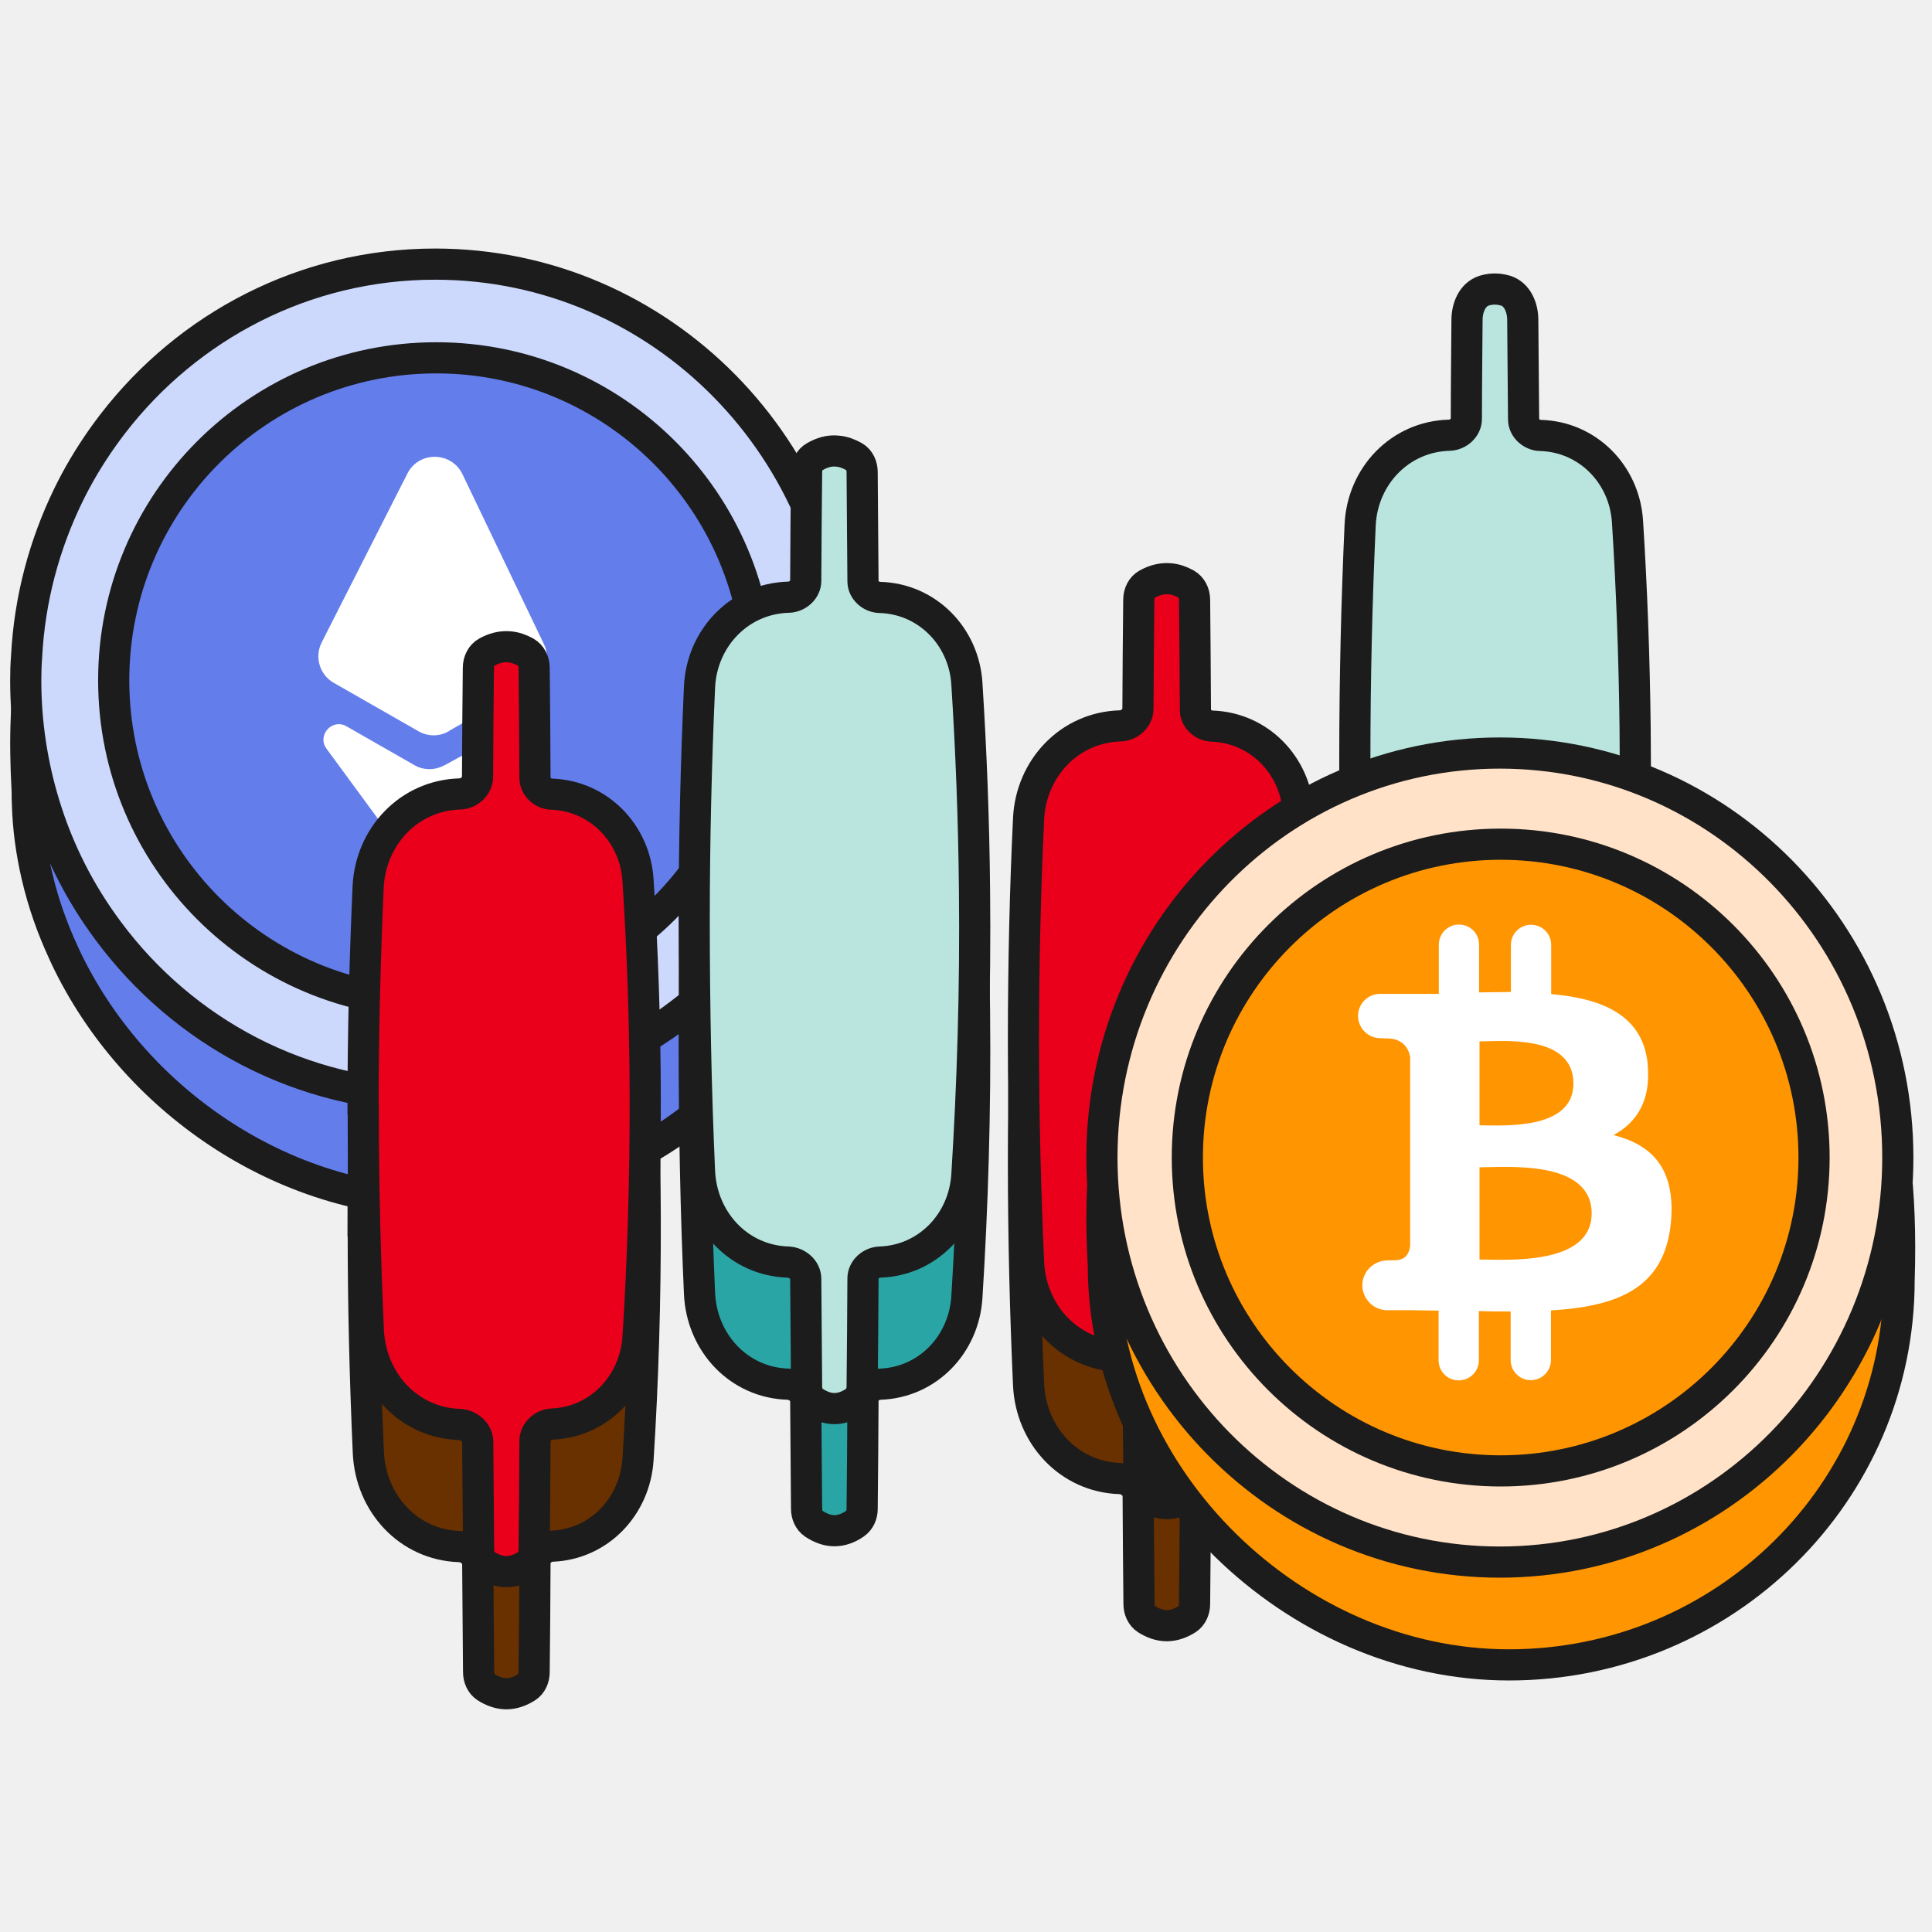
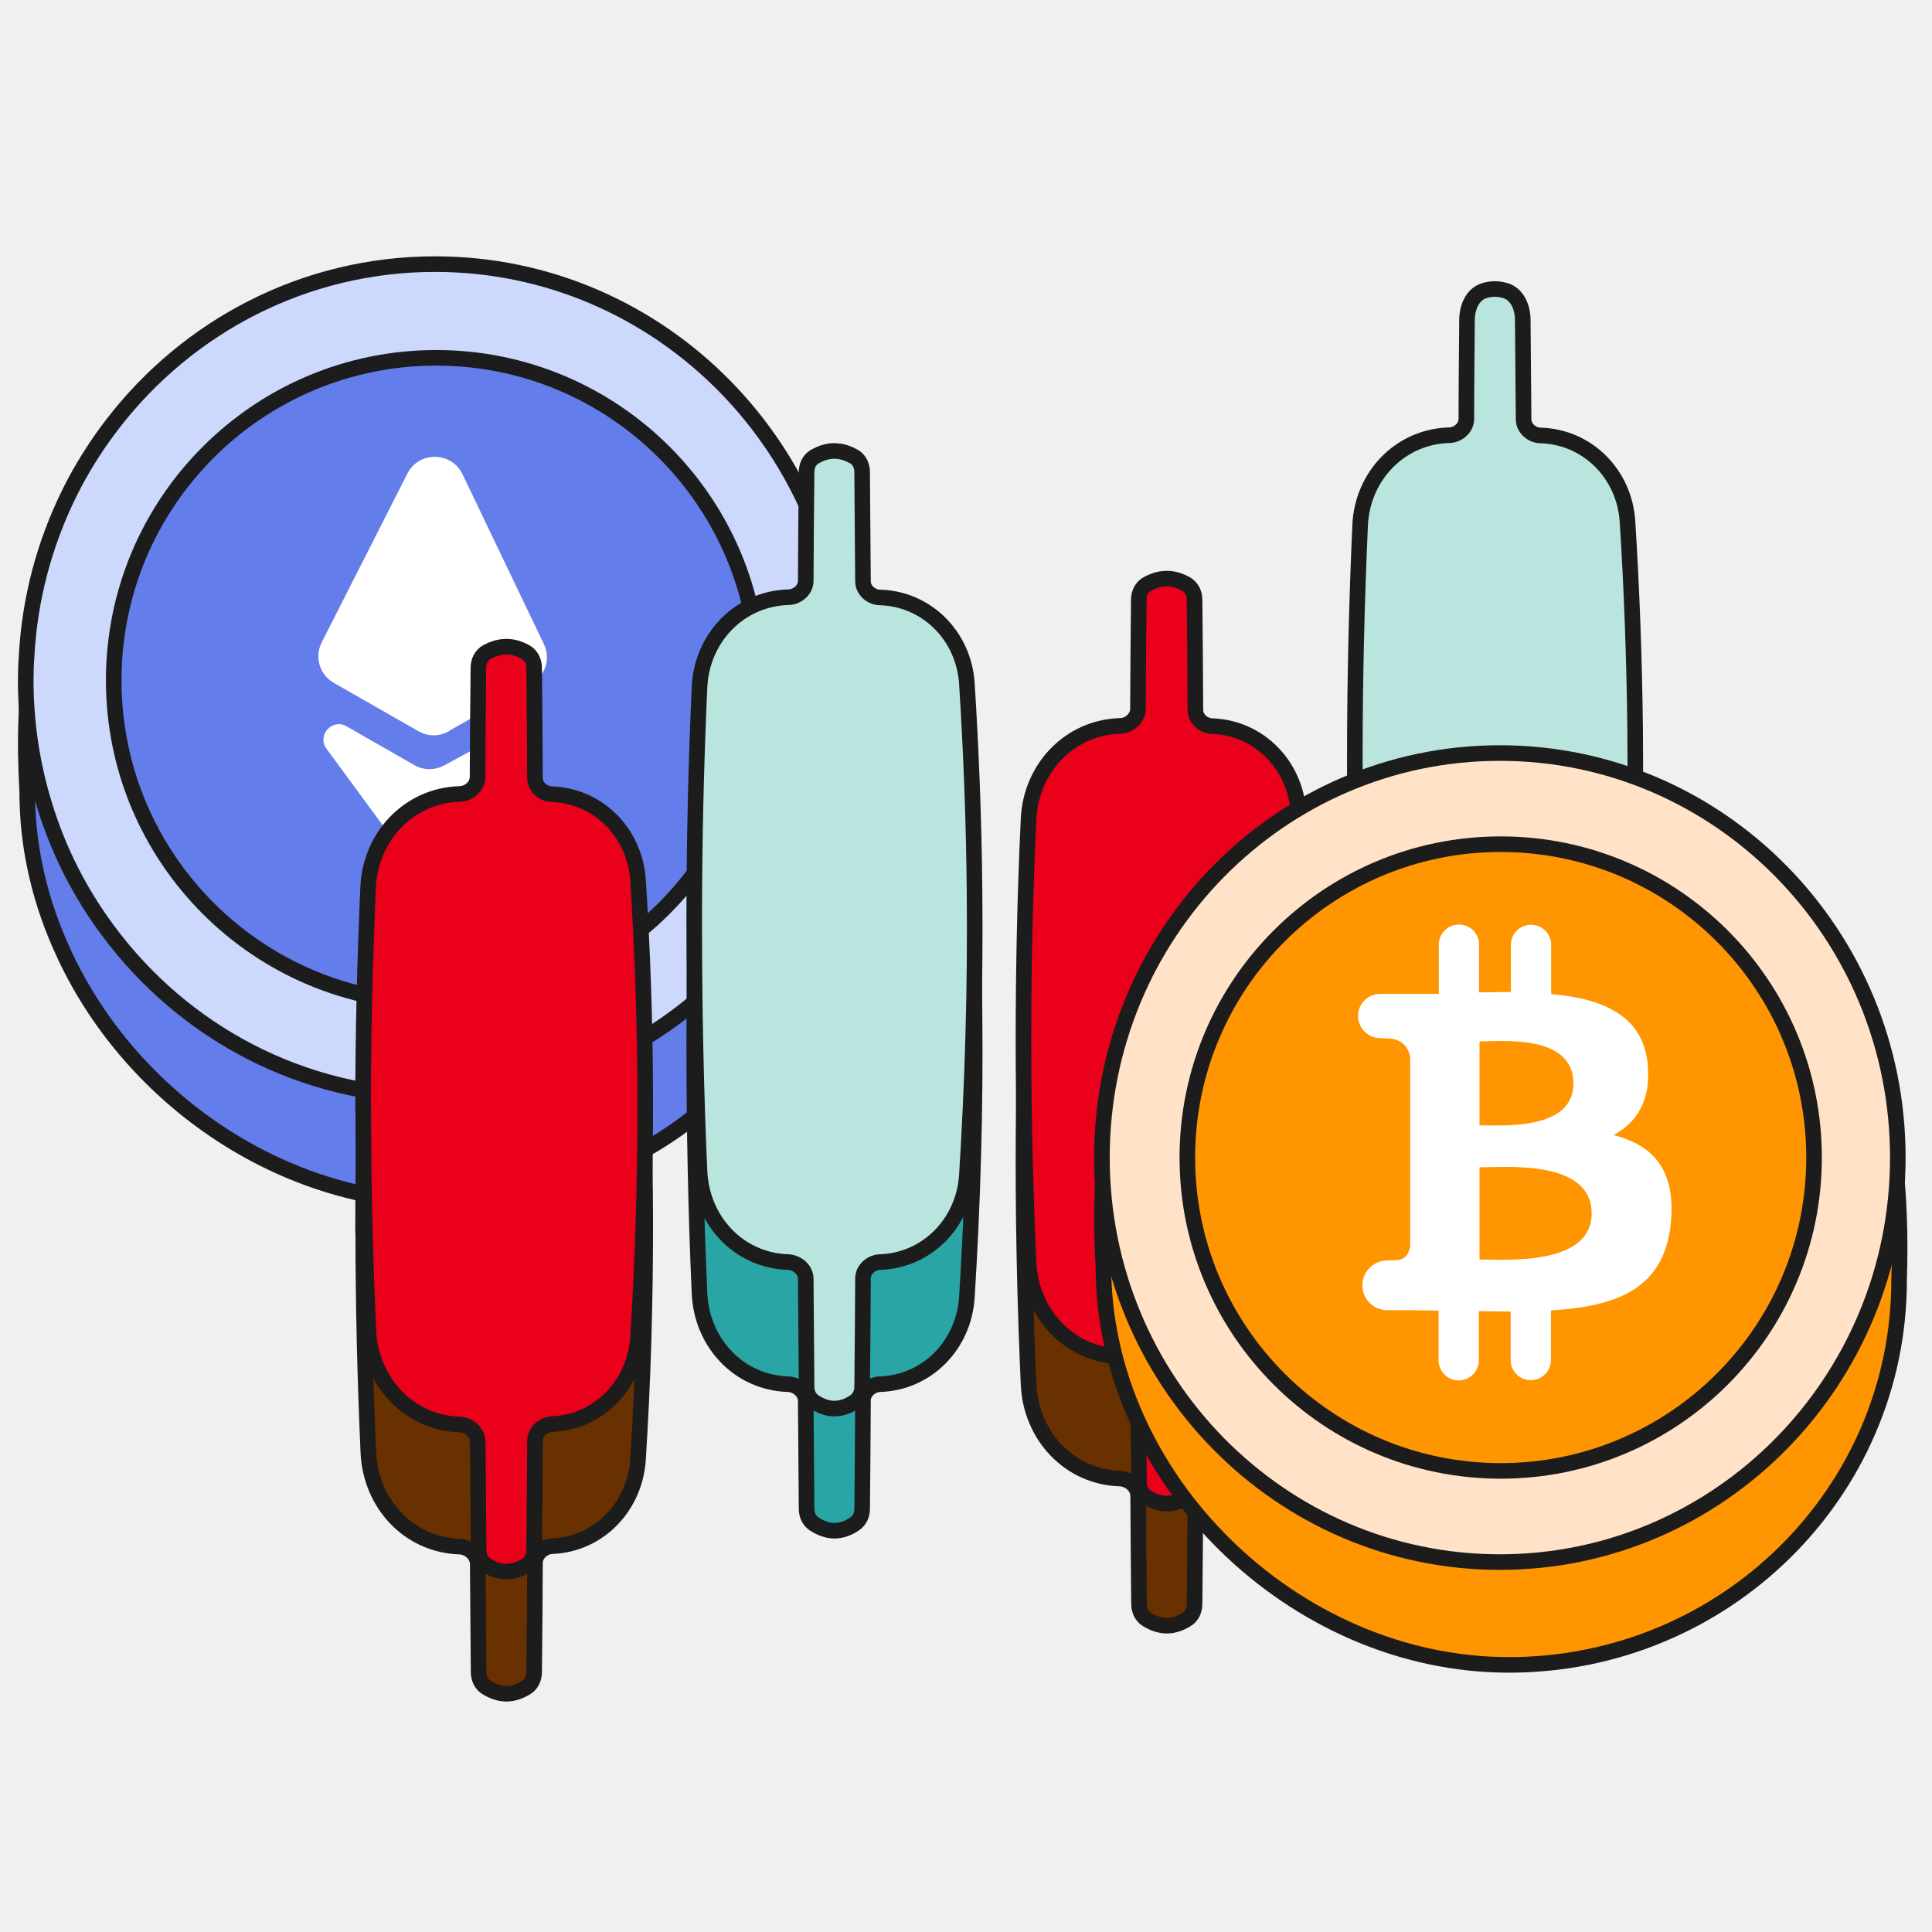
<svg xmlns="http://www.w3.org/2000/svg" width="62" height="62" viewBox="0 0 62 62" fill="none">
  <g clip-path="url(#clip0_18011_6653)">
-     <path d="M27.149 25.887C27.149 32.902 21.38 38.59 14.263 38.59C9.038 38.59 4.262 35.269 2.105 30.718C2.085 30.67 2.057 30.616 2.037 30.568C1.67 29.779 1.384 28.962 1.186 28.112C1.01 27.357 0.901 26.574 0.88 25.778C0.874 25.676 0.874 25.567 0.874 25.465V25.418C0.826 24.553 0.812 23.751 0.846 23.002C0.867 22.376 0.921 21.791 0.996 21.24H2.411V24.737L10.099 18.77V18.614L10.113 16.212L10.072 16.192L10.099 16.171L7.085 13.831C9.235 13.232 11.746 13.184 14.263 13.184C21.38 13.184 27.544 13.804 27.149 25.887Z" fill="#637DEB" stroke="#1C1C1C" stroke-linecap="round" stroke-linejoin="round" />
-     <path d="M2.411 21.24H0.996C1.003 21.186 1.01 21.138 1.016 21.084H2.411V21.24Z" fill="#50C0FF" stroke="#1C1C1C" stroke-linecap="round" stroke-linejoin="round" />
-     <path d="M2.411 24.581L10.099 18.614V18.77L2.411 24.737V24.581Z" fill="#50C0FF" stroke="#1C1C1C" stroke-linecap="round" stroke-linejoin="round" />
-     <path d="M10.113 16.212L10.099 18.614L8.528 17.389L5.003 14.654C5.248 14.518 5.507 14.396 5.772 14.287C6.187 14.103 6.63 13.953 7.085 13.831L10.099 16.171L10.072 16.192L10.113 16.212Z" fill="#50C0FF" stroke="#1C1C1C" stroke-linecap="round" stroke-linejoin="round" />
-     <path d="M2.411 24.574V21.077H1.016C1.513 17.695 2.983 15.756 4.997 14.647H5.003L10.099 18.607L2.411 24.574Z" fill="#50C0FF" stroke="#1C1C1C" stroke-linecap="round" stroke-linejoin="round" />
-     <path d="M27.102 21.832C27.102 29.207 21.217 35.188 13.964 35.188C9.678 35.188 5.874 33.106 3.479 29.881C2.574 28.67 1.874 27.302 1.425 25.826C1.037 24.56 0.826 23.22 0.826 21.832C0.826 21.58 0.833 21.328 0.853 21.077C0.948 19.219 1.425 17.471 2.193 15.892C2.262 15.749 2.336 15.607 2.411 15.464C2.765 14.804 3.173 14.178 3.629 13.586C6.031 10.477 9.766 8.476 13.964 8.476C21.217 8.476 27.102 14.457 27.102 21.832Z" fill="#CCD9FD" stroke="#1C1C1C" stroke-linecap="round" stroke-linejoin="round" />
-     <path d="M13.998 32.18C19.713 32.18 24.346 27.547 24.346 21.832C24.346 16.117 19.713 11.483 13.998 11.483C8.283 11.483 3.649 16.117 3.649 21.832C3.649 27.547 8.283 32.18 13.998 32.18Z" fill="#637DEB" stroke="#1C1C1C" stroke-linecap="round" stroke-linejoin="round" />
+     <path d="M27.149 25.887C27.149 32.902 21.38 38.59 14.263 38.59C9.038 38.59 4.262 35.269 2.105 30.718C2.085 30.67 2.057 30.616 2.037 30.568C1.67 29.779 1.384 28.962 1.186 28.112C1.01 27.357 0.901 26.574 0.88 25.778C0.874 25.676 0.874 25.567 0.874 25.465V25.418C0.826 24.553 0.812 23.751 0.846 23.002C0.867 22.376 0.921 21.791 0.996 21.24H2.411V24.737L10.099 18.77V18.614L10.113 16.212L10.072 16.192L10.099 16.171L7.085 13.831C9.235 13.232 11.746 13.184 14.263 13.184C21.38 13.184 27.544 13.804 27.149 25.887Z" fill="#637DEB" stroke="#1C1C1C" stroke-width="0.5" stroke-linecap="round" stroke-linejoin="round" />
+     <path d="M2.411 21.24H0.996C1.003 21.186 1.01 21.138 1.016 21.084H2.411V21.24Z" fill="#50C0FF" stroke="#1C1C1C" stroke-width="0.5" stroke-linecap="round" stroke-linejoin="round" />
+     <path d="M2.411 24.581L10.099 18.614V18.77L2.411 24.737V24.581Z" fill="#50C0FF" stroke="#1C1C1C" stroke-width="0.5" stroke-linecap="round" stroke-linejoin="round" />
+     <path d="M10.113 16.212L10.099 18.614L8.528 17.389L5.003 14.654C5.248 14.518 5.507 14.396 5.772 14.287C6.187 14.103 6.63 13.953 7.085 13.831L10.099 16.171L10.072 16.192L10.113 16.212Z" fill="#50C0FF" stroke="#1C1C1C" stroke-width="0.5" stroke-linecap="round" stroke-linejoin="round" />
+     <path d="M2.411 24.574V21.077H1.016C1.513 17.695 2.983 15.756 4.997 14.647H5.003L10.099 18.607L2.411 24.574Z" fill="#50C0FF" stroke="#1C1C1C" stroke-width="0.5" stroke-linecap="round" stroke-linejoin="round" />
+     <path d="M27.102 21.832C27.102 29.207 21.217 35.188 13.964 35.188C9.678 35.188 5.874 33.106 3.479 29.881C2.574 28.67 1.874 27.302 1.425 25.826C1.037 24.56 0.826 23.22 0.826 21.832C0.826 21.58 0.833 21.328 0.853 21.077C0.948 19.219 1.425 17.471 2.193 15.892C2.262 15.749 2.336 15.607 2.411 15.464C2.765 14.804 3.173 14.178 3.629 13.586C6.031 10.477 9.766 8.476 13.964 8.476C21.217 8.476 27.102 14.457 27.102 21.832Z" fill="#CCD9FD" stroke="#1C1C1C" stroke-width="0.5" stroke-linecap="round" stroke-linejoin="round" />
+     <path d="M13.998 32.18C19.713 32.18 24.346 27.547 24.346 21.832C24.346 16.117 19.713 11.483 13.998 11.483C8.283 11.483 3.649 16.117 3.649 21.832C3.649 27.547 8.283 32.18 13.998 32.18Z" fill="#637DEB" stroke="#1C1C1C" stroke-width="0.5" stroke-linecap="round" stroke-linejoin="round" />
    <path d="M14.406 23.465C14.1 23.642 13.733 23.642 13.427 23.465L10.712 21.914C10.256 21.655 10.086 21.084 10.324 20.614L13.073 15.198C13.44 14.47 14.488 14.484 14.842 15.219L17.454 20.669C17.679 21.131 17.502 21.689 17.053 21.948L14.406 23.458V23.465Z" fill="white" />
    <path d="M14.257 24.56C13.957 24.724 13.59 24.724 13.297 24.553L11.12 23.308C10.657 23.043 10.161 23.601 10.48 24.03L12.998 27.459C13.386 27.989 14.175 27.996 14.576 27.472L17.223 24.009C17.549 23.587 17.06 23.023 16.597 23.281L14.263 24.56H14.257Z" fill="white" />
-     <path d="M32.844 37.31C32.844 34.868 32.899 32.493 33.008 30.201C33.082 28.575 34.321 27.261 35.947 27.214C36.246 27.207 36.518 26.962 36.518 26.663C36.525 25.479 36.532 24.315 36.545 23.166C36.545 22.961 36.641 22.757 36.818 22.662C37.042 22.54 37.273 22.471 37.532 22.492C37.716 22.506 37.893 22.567 38.063 22.662C38.24 22.764 38.335 22.961 38.335 23.166C38.348 24.322 38.355 25.506 38.362 26.703C38.362 26.982 38.621 27.214 38.9 27.221C40.41 27.275 41.573 28.479 41.669 29.983C41.812 32.194 41.893 34.501 41.9 36.902C41.907 39.603 41.825 42.189 41.669 44.645C41.573 46.155 40.424 47.373 38.913 47.434C38.627 47.448 38.369 47.679 38.362 47.965C38.355 49.156 38.348 50.326 38.335 51.476C38.335 51.666 38.253 51.857 38.097 51.959C37.893 52.088 37.675 52.17 37.444 52.17C37.212 52.17 36.995 52.088 36.79 51.959C36.634 51.857 36.552 51.666 36.552 51.476C36.539 50.333 36.532 49.176 36.525 48.006C36.525 47.706 36.239 47.455 35.933 47.448C34.307 47.394 33.082 46.067 33.008 44.434C32.906 42.141 32.844 39.767 32.844 37.317V37.31Z" fill="#693000" stroke="#1C1C1C" stroke-miterlimit="10" />
-     <path d="M22.278 33.459C22.278 30.901 22.339 28.404 22.448 25.975C22.516 24.397 23.727 23.125 25.306 23.084C25.591 23.077 25.857 22.846 25.857 22.56C25.864 21.383 25.87 20.22 25.884 19.07C25.884 18.866 25.973 18.668 26.149 18.573C26.374 18.444 26.612 18.369 26.871 18.396C27.061 18.41 27.238 18.478 27.408 18.573C27.585 18.675 27.667 18.872 27.667 19.07C27.673 20.22 27.687 21.39 27.694 22.574C27.694 22.852 27.952 23.084 28.231 23.091C29.749 23.131 30.932 24.336 31.028 25.853C31.164 27.989 31.252 30.201 31.273 32.48C31.307 35.657 31.211 38.712 31.028 41.631C30.932 43.148 29.769 44.366 28.245 44.42C27.959 44.427 27.694 44.658 27.694 44.944C27.687 46.121 27.68 47.278 27.667 48.421C27.667 48.605 27.592 48.788 27.435 48.897C27.231 49.04 27.007 49.122 26.775 49.122C26.544 49.122 26.32 49.033 26.115 48.897C25.959 48.788 25.884 48.605 25.884 48.421C25.877 47.285 25.864 46.128 25.857 44.958C25.857 44.665 25.585 44.434 25.292 44.42C23.707 44.373 22.516 43.087 22.448 41.502C22.332 38.896 22.278 36.215 22.278 33.459Z" fill="#2AA5A5" stroke="#1C1C1C" stroke-linejoin="round" />
-     <path d="M43.478 28.262C43.478 25.703 43.539 23.206 43.648 20.777C43.716 19.199 44.928 17.927 46.506 17.886C46.792 17.879 47.057 17.648 47.057 17.362C47.057 16.294 47.071 15.232 47.078 14.191C47.078 13.79 47.248 13.368 47.629 13.246C47.765 13.205 47.914 13.184 48.064 13.198C48.152 13.205 48.234 13.225 48.316 13.246C48.697 13.368 48.867 13.79 48.867 14.191C48.874 15.239 48.887 16.3 48.894 17.375C48.894 17.654 49.153 17.886 49.431 17.893C50.949 17.933 52.133 19.138 52.228 20.655C52.364 22.791 52.446 25.003 52.473 27.282C52.507 30.459 52.412 33.514 52.228 36.433C52.133 37.95 50.969 39.168 49.445 39.222C49.159 39.229 48.894 39.46 48.894 39.746C48.894 40.821 48.88 41.883 48.874 42.93C48.874 43.304 48.731 43.699 48.384 43.842C48.255 43.896 48.118 43.93 47.976 43.93C47.833 43.93 47.697 43.896 47.567 43.842C47.22 43.699 47.078 43.304 47.078 42.93C47.071 41.889 47.064 40.835 47.057 39.76C47.057 39.467 46.785 39.236 46.492 39.222C44.907 39.175 43.716 37.889 43.648 36.303C43.533 33.698 43.471 31.017 43.478 28.262Z" fill="#2AA5A5" stroke="#1C1C1C" stroke-linejoin="round" />
-     <path d="M11.651 39.494C11.651 37.052 11.712 34.677 11.814 32.385C11.889 30.758 13.127 29.445 14.753 29.398C15.053 29.391 15.325 29.146 15.325 28.847C15.331 27.663 15.338 26.499 15.352 25.349C15.352 25.145 15.447 24.941 15.624 24.846C15.848 24.724 16.08 24.655 16.338 24.676C16.522 24.689 16.699 24.751 16.869 24.846C17.046 24.948 17.141 25.145 17.141 25.349C17.155 26.506 17.162 27.69 17.168 28.887C17.168 29.166 17.427 29.398 17.706 29.404C19.216 29.459 20.38 30.663 20.475 32.167C20.618 34.378 20.7 36.684 20.706 39.086C20.713 41.787 20.631 44.373 20.475 46.829C20.38 48.339 19.23 49.557 17.72 49.618C17.434 49.632 17.175 49.863 17.168 50.149C17.162 51.34 17.155 52.51 17.141 53.66C17.141 53.85 17.06 54.041 16.903 54.143C16.699 54.272 16.481 54.354 16.25 54.354C16.019 54.354 15.801 54.272 15.597 54.143C15.44 54.041 15.359 53.85 15.359 53.66C15.352 52.517 15.338 51.36 15.331 50.19C15.331 49.891 15.046 49.639 14.746 49.632C13.113 49.578 11.896 48.251 11.821 46.618C11.719 44.325 11.657 41.95 11.657 39.501L11.651 39.494Z" fill="#693000" stroke="#1C1C1C" stroke-miterlimit="10" />
-     <path d="M32.844 33.392C32.844 30.949 32.899 28.575 33.008 26.282C33.082 24.655 34.321 23.342 35.947 23.295C36.246 23.288 36.518 23.043 36.518 22.744C36.525 21.56 36.532 20.396 36.545 19.247C36.545 19.042 36.641 18.838 36.818 18.743C37.042 18.621 37.273 18.553 37.532 18.573C37.716 18.587 37.893 18.648 38.063 18.743C38.24 18.845 38.335 19.042 38.335 19.247C38.348 20.403 38.355 21.587 38.362 22.785C38.362 23.063 38.621 23.295 38.9 23.302C40.41 23.356 41.573 24.56 41.669 26.064C41.812 28.275 41.893 30.581 41.9 32.983C41.907 35.684 41.825 38.27 41.669 40.726C41.573 42.236 40.424 43.454 38.913 43.515C38.627 43.529 38.369 43.76 38.362 44.046C38.355 45.237 38.348 46.407 38.335 47.557C38.335 47.747 38.253 47.938 38.097 48.04C37.893 48.169 37.675 48.251 37.444 48.251C37.212 48.251 36.995 48.169 36.79 48.04C36.634 47.938 36.552 47.747 36.552 47.557C36.539 46.414 36.532 45.257 36.525 44.087C36.525 43.788 36.239 43.536 35.933 43.529C34.307 43.475 33.082 42.148 33.008 40.515C32.906 38.222 32.844 35.848 32.844 33.398V33.392Z" fill="#EB001B" stroke="#1C1C1C" stroke-miterlimit="10" />
-     <path d="M22.278 29.541C22.278 26.982 22.339 24.485 22.448 22.056C22.516 20.478 23.727 19.206 25.306 19.165C25.591 19.158 25.857 18.927 25.857 18.641C25.864 17.464 25.87 16.3 25.884 15.151C25.884 14.947 25.973 14.749 26.149 14.654C26.374 14.525 26.612 14.45 26.871 14.477C27.061 14.491 27.238 14.559 27.408 14.654C27.585 14.756 27.667 14.953 27.667 15.151C27.673 16.3 27.687 17.471 27.694 18.655C27.694 18.934 27.952 19.165 28.231 19.172C29.749 19.212 30.932 20.417 31.028 21.934C31.164 24.07 31.252 26.282 31.273 28.561C31.307 31.738 31.211 34.793 31.028 37.712C30.932 39.229 29.769 40.447 28.245 40.501C27.959 40.508 27.694 40.739 27.694 41.025C27.687 42.202 27.68 43.359 27.667 44.502C27.667 44.686 27.592 44.869 27.435 44.978C27.231 45.121 27.007 45.203 26.775 45.203C26.544 45.203 26.32 45.114 26.115 44.978C25.959 44.869 25.884 44.686 25.884 44.502C25.877 43.366 25.864 42.209 25.857 41.039C25.857 40.746 25.585 40.515 25.292 40.501C23.707 40.454 22.516 39.168 22.448 37.583C22.332 34.977 22.278 32.296 22.278 29.541Z" fill="#B9E5DE" stroke="#1C1C1C" stroke-linejoin="round" />
-     <path d="M43.478 24.343C43.478 21.784 43.539 19.287 43.648 16.858C43.716 15.28 44.928 14.008 46.506 13.967C46.792 13.96 47.057 13.729 47.057 13.443C47.057 12.375 47.071 11.313 47.078 10.272C47.078 9.871 47.248 9.449 47.629 9.327C47.765 9.286 47.914 9.265 48.064 9.279C48.152 9.286 48.234 9.306 48.316 9.327C48.697 9.449 48.867 9.871 48.867 10.272C48.874 11.32 48.887 12.382 48.894 13.457C48.894 13.736 49.153 13.967 49.431 13.974C50.949 14.014 52.133 15.219 52.228 16.736C52.364 18.872 52.446 21.084 52.473 23.363C52.507 26.54 52.412 29.595 52.228 32.514C52.133 34.031 50.969 35.249 49.445 35.303C49.159 35.31 48.894 35.541 48.894 35.827C48.894 36.902 48.88 37.964 48.874 39.011C48.874 39.386 48.731 39.78 48.384 39.923C48.255 39.977 48.118 40.011 47.976 40.011C47.833 40.011 47.697 39.977 47.567 39.923C47.22 39.78 47.078 39.386 47.078 39.011C47.071 37.97 47.064 36.916 47.057 35.841C47.057 35.548 46.785 35.317 46.492 35.303C44.907 35.256 43.716 33.97 43.648 32.385C43.533 29.779 43.471 27.098 43.478 24.343Z" fill="#B9E5DE" stroke="#1C1C1C" stroke-linejoin="round" />
-     <path d="M11.651 35.575C11.651 33.133 11.712 30.758 11.814 28.466C11.889 26.84 13.127 25.526 14.753 25.479C15.053 25.472 15.325 25.227 15.325 24.928C15.331 23.744 15.338 22.58 15.352 21.43C15.352 21.226 15.447 21.022 15.624 20.927C15.848 20.805 16.08 20.737 16.338 20.757C16.522 20.771 16.699 20.832 16.869 20.927C17.046 21.029 17.141 21.226 17.141 21.43C17.155 22.587 17.162 23.771 17.168 24.968C17.168 25.247 17.427 25.479 17.706 25.486C19.216 25.54 20.38 26.744 20.475 28.248C20.618 30.459 20.7 32.766 20.706 35.167C20.713 37.868 20.631 40.454 20.475 42.91C20.38 44.42 19.23 45.638 17.72 45.699C17.434 45.713 17.175 45.944 17.168 46.23C17.162 47.421 17.155 48.591 17.141 49.741C17.141 49.931 17.06 50.122 16.903 50.224C16.699 50.353 16.481 50.435 16.25 50.435C16.019 50.435 15.801 50.353 15.597 50.224C15.44 50.122 15.359 49.931 15.359 49.741C15.352 48.598 15.338 47.441 15.331 46.271C15.331 45.972 15.046 45.72 14.746 45.713C13.113 45.659 11.896 44.332 11.821 42.699C11.719 40.406 11.657 38.032 11.657 35.582L11.651 35.575Z" fill="#EB001B" stroke="#1C1C1C" stroke-miterlimit="10" />
-     <path d="M60.944 41.087C60.944 47.904 55.337 53.428 48.425 53.428C41.512 53.428 35.409 47.448 35.409 40.631C34.736 29.132 41.512 28.745 48.425 28.745C55.337 28.745 61.325 29.343 60.944 41.087Z" fill="#FF9500" stroke="#1C1C1C" stroke-linecap="round" stroke-linejoin="round" />
-     <path d="M48.132 50.129C55.188 50.129 60.903 44.318 60.903 37.147C60.903 29.976 55.188 24.166 48.132 24.166C41.077 24.166 35.362 29.976 35.362 37.147C35.362 44.318 41.077 50.129 48.132 50.129Z" fill="#FFE2C8" stroke="#1C1C1C" stroke-linecap="round" stroke-linejoin="round" />
-     <path d="M48.159 47.203C53.711 47.203 58.215 42.699 58.215 37.147C58.215 31.595 53.711 27.091 48.159 27.091C42.608 27.091 38.103 31.595 38.103 37.147C38.103 42.699 42.608 47.203 48.159 47.203Z" fill="#FF9500" stroke="#1C1C1C" stroke-linecap="round" stroke-linejoin="round" />
+     <path d="M32.844 37.31C32.844 34.868 32.899 32.493 33.008 30.201C33.082 28.575 34.321 27.261 35.947 27.214C36.246 27.207 36.518 26.962 36.518 26.663C36.525 25.479 36.532 24.315 36.545 23.166C36.545 22.961 36.641 22.757 36.818 22.662C37.042 22.54 37.273 22.471 37.532 22.492C37.716 22.506 37.893 22.567 38.063 22.662C38.24 22.764 38.335 22.961 38.335 23.166C38.348 24.322 38.355 25.506 38.362 26.703C38.362 26.982 38.621 27.214 38.9 27.221C40.41 27.275 41.573 28.479 41.669 29.983C41.812 32.194 41.893 34.501 41.9 36.902C41.907 39.603 41.825 42.189 41.669 44.645C41.573 46.155 40.424 47.373 38.913 47.434C38.627 47.448 38.369 47.679 38.362 47.965C38.355 49.156 38.348 50.326 38.335 51.476C38.335 51.666 38.253 51.857 38.097 51.959C37.893 52.088 37.675 52.17 37.444 52.17C37.212 52.17 36.995 52.088 36.79 51.959C36.634 51.857 36.552 51.666 36.552 51.476C36.539 50.333 36.532 49.176 36.525 48.006C36.525 47.706 36.239 47.455 35.933 47.448C34.307 47.394 33.082 46.067 33.008 44.434C32.906 42.141 32.844 39.767 32.844 37.317V37.31Z" fill="#693000" stroke="#1C1C1C" stroke-width="0.5" stroke-miterlimit="10" />
+     <path d="M22.278 33.459C22.278 30.901 22.339 28.404 22.448 25.975C22.516 24.397 23.727 23.125 25.306 23.084C25.591 23.077 25.857 22.846 25.857 22.56C25.864 21.383 25.87 20.22 25.884 19.07C25.884 18.866 25.973 18.668 26.149 18.573C26.374 18.444 26.612 18.369 26.871 18.396C27.061 18.41 27.238 18.478 27.408 18.573C27.585 18.675 27.667 18.872 27.667 19.07C27.673 20.22 27.687 21.39 27.694 22.574C27.694 22.852 27.952 23.084 28.231 23.091C29.749 23.131 30.932 24.336 31.028 25.853C31.164 27.989 31.252 30.201 31.273 32.48C31.307 35.657 31.211 38.712 31.028 41.631C30.932 43.148 29.769 44.366 28.245 44.42C27.959 44.427 27.694 44.658 27.694 44.944C27.687 46.121 27.68 47.278 27.667 48.421C27.667 48.605 27.592 48.788 27.435 48.897C27.231 49.04 27.007 49.122 26.775 49.122C26.544 49.122 26.32 49.033 26.115 48.897C25.959 48.788 25.884 48.605 25.884 48.421C25.877 47.285 25.864 46.128 25.857 44.958C25.857 44.665 25.585 44.434 25.292 44.42C23.707 44.373 22.516 43.087 22.448 41.502C22.332 38.896 22.278 36.215 22.278 33.459Z" fill="#2AA5A5" stroke="#1C1C1C" stroke-width="0.5" stroke-linejoin="round" />
+     <path d="M43.478 28.262C43.478 25.703 43.539 23.206 43.648 20.777C43.716 19.199 44.928 17.927 46.506 17.886C46.792 17.879 47.057 17.648 47.057 17.362C47.057 16.294 47.071 15.232 47.078 14.191C47.078 13.79 47.248 13.368 47.629 13.246C47.765 13.205 47.914 13.184 48.064 13.198C48.152 13.205 48.234 13.225 48.316 13.246C48.697 13.368 48.867 13.79 48.867 14.191C48.874 15.239 48.887 16.3 48.894 17.375C48.894 17.654 49.153 17.886 49.431 17.893C50.949 17.933 52.133 19.138 52.228 20.655C52.364 22.791 52.446 25.003 52.473 27.282C52.507 30.459 52.412 33.514 52.228 36.433C52.133 37.95 50.969 39.168 49.445 39.222C49.159 39.229 48.894 39.46 48.894 39.746C48.894 40.821 48.88 41.883 48.874 42.93C48.874 43.304 48.731 43.699 48.384 43.842C48.255 43.896 48.118 43.93 47.976 43.93C47.833 43.93 47.697 43.896 47.567 43.842C47.22 43.699 47.078 43.304 47.078 42.93C47.071 41.889 47.064 40.835 47.057 39.76C47.057 39.467 46.785 39.236 46.492 39.222C44.907 39.175 43.716 37.889 43.648 36.303C43.533 33.698 43.471 31.017 43.478 28.262Z" fill="#2AA5A5" stroke="#1C1C1C" stroke-width="0.5" stroke-linejoin="round" />
+     <path d="M11.651 39.494C11.651 37.052 11.712 34.677 11.814 32.385C11.889 30.758 13.127 29.445 14.753 29.398C15.053 29.391 15.325 29.146 15.325 28.847C15.331 27.663 15.338 26.499 15.352 25.349C15.352 25.145 15.447 24.941 15.624 24.846C15.848 24.724 16.08 24.655 16.338 24.676C16.522 24.689 16.699 24.751 16.869 24.846C17.046 24.948 17.141 25.145 17.141 25.349C17.155 26.506 17.162 27.69 17.168 28.887C17.168 29.166 17.427 29.398 17.706 29.404C19.216 29.459 20.38 30.663 20.475 32.167C20.618 34.378 20.7 36.684 20.706 39.086C20.713 41.787 20.631 44.373 20.475 46.829C20.38 48.339 19.23 49.557 17.72 49.618C17.434 49.632 17.175 49.863 17.168 50.149C17.162 51.34 17.155 52.51 17.141 53.66C17.141 53.85 17.06 54.041 16.903 54.143C16.699 54.272 16.481 54.354 16.25 54.354C16.019 54.354 15.801 54.272 15.597 54.143C15.44 54.041 15.359 53.85 15.359 53.66C15.352 52.517 15.338 51.36 15.331 50.19C15.331 49.891 15.046 49.639 14.746 49.632C13.113 49.578 11.896 48.251 11.821 46.618C11.719 44.325 11.657 41.95 11.657 39.501L11.651 39.494Z" fill="#693000" stroke="#1C1C1C" stroke-width="0.5" stroke-miterlimit="10" />
+     <path d="M32.844 33.392C32.844 30.949 32.899 28.575 33.008 26.282C33.082 24.655 34.321 23.342 35.947 23.295C36.246 23.288 36.518 23.043 36.518 22.744C36.525 21.56 36.532 20.396 36.545 19.247C36.545 19.042 36.641 18.838 36.818 18.743C37.042 18.621 37.273 18.553 37.532 18.573C37.716 18.587 37.893 18.648 38.063 18.743C38.24 18.845 38.335 19.042 38.335 19.247C38.348 20.403 38.355 21.587 38.362 22.785C38.362 23.063 38.621 23.295 38.9 23.302C40.41 23.356 41.573 24.56 41.669 26.064C41.812 28.275 41.893 30.581 41.9 32.983C41.907 35.684 41.825 38.27 41.669 40.726C41.573 42.236 40.424 43.454 38.913 43.515C38.627 43.529 38.369 43.76 38.362 44.046C38.355 45.237 38.348 46.407 38.335 47.557C38.335 47.747 38.253 47.938 38.097 48.04C37.893 48.169 37.675 48.251 37.444 48.251C37.212 48.251 36.995 48.169 36.79 48.04C36.634 47.938 36.552 47.747 36.552 47.557C36.539 46.414 36.532 45.257 36.525 44.087C36.525 43.788 36.239 43.536 35.933 43.529C34.307 43.475 33.082 42.148 33.008 40.515C32.906 38.222 32.844 35.848 32.844 33.398V33.392Z" fill="#EB001B" stroke="#1C1C1C" stroke-width="0.5" stroke-miterlimit="10" />
+     <path d="M22.278 29.541C22.278 26.982 22.339 24.485 22.448 22.056C22.516 20.478 23.727 19.206 25.306 19.165C25.591 19.158 25.857 18.927 25.857 18.641C25.864 17.464 25.87 16.3 25.884 15.151C25.884 14.947 25.973 14.749 26.149 14.654C26.374 14.525 26.612 14.45 26.871 14.477C27.061 14.491 27.238 14.559 27.408 14.654C27.585 14.756 27.667 14.953 27.667 15.151C27.673 16.3 27.687 17.471 27.694 18.655C27.694 18.934 27.952 19.165 28.231 19.172C29.749 19.212 30.932 20.417 31.028 21.934C31.164 24.07 31.252 26.282 31.273 28.561C31.307 31.738 31.211 34.793 31.028 37.712C30.932 39.229 29.769 40.447 28.245 40.501C27.959 40.508 27.694 40.739 27.694 41.025C27.687 42.202 27.68 43.359 27.667 44.502C27.667 44.686 27.592 44.869 27.435 44.978C27.231 45.121 27.007 45.203 26.775 45.203C26.544 45.203 26.32 45.114 26.115 44.978C25.959 44.869 25.884 44.686 25.884 44.502C25.877 43.366 25.864 42.209 25.857 41.039C25.857 40.746 25.585 40.515 25.292 40.501C23.707 40.454 22.516 39.168 22.448 37.583C22.332 34.977 22.278 32.296 22.278 29.541Z" fill="#B9E5DE" stroke="#1C1C1C" stroke-width="0.5" stroke-linejoin="round" />
+     <path d="M43.478 24.343C43.478 21.784 43.539 19.287 43.648 16.858C43.716 15.28 44.928 14.008 46.506 13.967C46.792 13.96 47.057 13.729 47.057 13.443C47.057 12.375 47.071 11.313 47.078 10.272C47.078 9.871 47.248 9.449 47.629 9.327C47.765 9.286 47.914 9.265 48.064 9.279C48.152 9.286 48.234 9.306 48.316 9.327C48.697 9.449 48.867 9.871 48.867 10.272C48.874 11.32 48.887 12.382 48.894 13.457C48.894 13.736 49.153 13.967 49.431 13.974C50.949 14.014 52.133 15.219 52.228 16.736C52.364 18.872 52.446 21.084 52.473 23.363C52.507 26.54 52.412 29.595 52.228 32.514C52.133 34.031 50.969 35.249 49.445 35.303C49.159 35.31 48.894 35.541 48.894 35.827C48.894 36.902 48.88 37.964 48.874 39.011C48.874 39.386 48.731 39.78 48.384 39.923C48.255 39.977 48.118 40.011 47.976 40.011C47.833 40.011 47.697 39.977 47.567 39.923C47.22 39.78 47.078 39.386 47.078 39.011C47.071 37.97 47.064 36.916 47.057 35.841C47.057 35.548 46.785 35.317 46.492 35.303C44.907 35.256 43.716 33.97 43.648 32.385C43.533 29.779 43.471 27.098 43.478 24.343Z" fill="#B9E5DE" stroke="#1C1C1C" stroke-width="0.5" stroke-linejoin="round" />
+     <path d="M11.651 35.575C11.651 33.133 11.712 30.758 11.814 28.466C11.889 26.84 13.127 25.526 14.753 25.479C15.053 25.472 15.325 25.227 15.325 24.928C15.331 23.744 15.338 22.58 15.352 21.43C15.352 21.226 15.447 21.022 15.624 20.927C15.848 20.805 16.08 20.737 16.338 20.757C16.522 20.771 16.699 20.832 16.869 20.927C17.046 21.029 17.141 21.226 17.141 21.43C17.155 22.587 17.162 23.771 17.168 24.968C17.168 25.247 17.427 25.479 17.706 25.486C19.216 25.54 20.38 26.744 20.475 28.248C20.618 30.459 20.7 32.766 20.706 35.167C20.713 37.868 20.631 40.454 20.475 42.91C20.38 44.42 19.23 45.638 17.72 45.699C17.434 45.713 17.175 45.944 17.168 46.23C17.162 47.421 17.155 48.591 17.141 49.741C17.141 49.931 17.06 50.122 16.903 50.224C16.699 50.353 16.481 50.435 16.25 50.435C16.019 50.435 15.801 50.353 15.597 50.224C15.44 50.122 15.359 49.931 15.359 49.741C15.352 48.598 15.338 47.441 15.331 46.271C15.331 45.972 15.046 45.72 14.746 45.713C13.113 45.659 11.896 44.332 11.821 42.699C11.719 40.406 11.657 38.032 11.657 35.582L11.651 35.575Z" fill="#EB001B" stroke="#1C1C1C" stroke-width="0.5" stroke-miterlimit="10" />
+     <path d="M60.944 41.087C60.944 47.904 55.337 53.428 48.425 53.428C41.512 53.428 35.409 47.448 35.409 40.631C34.736 29.132 41.512 28.745 48.425 28.745C55.337 28.745 61.325 29.343 60.944 41.087Z" fill="#FF9500" stroke="#1C1C1C" stroke-width="0.5" stroke-linecap="round" stroke-linejoin="round" />
+     <path d="M48.132 50.129C55.188 50.129 60.903 44.318 60.903 37.147C60.903 29.976 55.188 24.166 48.132 24.166C41.077 24.166 35.362 29.976 35.362 37.147C35.362 44.318 41.077 50.129 48.132 50.129Z" fill="#FFE2C8" stroke="#1C1C1C" stroke-width="0.5" stroke-linecap="round" stroke-linejoin="round" />
+     <path d="M48.159 47.203C53.711 47.203 58.215 42.699 58.215 37.147C58.215 31.595 53.711 27.091 48.159 27.091C42.608 27.091 38.103 31.595 38.103 37.147C38.103 42.699 42.608 47.203 48.159 47.203Z" fill="#FF9500" stroke="#1C1C1C" stroke-width="0.5" stroke-linecap="round" stroke-linejoin="round" />
    <path d="M52.874 34.16C52.99 35.324 52.514 36.031 51.779 36.426C53.011 36.739 53.773 37.494 53.623 39.215C53.425 41.338 51.929 41.923 49.772 42.053V43.645C49.772 43.998 49.486 44.291 49.126 44.291C48.765 44.291 48.479 44.005 48.479 43.645V42.087C48.153 42.087 47.806 42.087 47.459 42.073V43.651C47.459 44.005 47.173 44.298 46.812 44.298C46.452 44.298 46.166 44.012 46.166 43.651V42.059C45.867 42.059 45.567 42.046 45.254 42.046H44.52C44.03 42.046 43.649 41.604 43.73 41.114C43.798 40.726 44.139 40.447 44.533 40.447C44.785 40.447 44.778 40.44 44.778 40.44C45.139 40.44 45.227 40.175 45.254 39.984V36.46V33.922C45.207 33.657 45.03 33.324 44.506 33.324C44.506 33.324 44.506 33.324 44.302 33.317C43.907 33.317 43.581 32.997 43.581 32.602C43.581 32.208 43.9 31.895 44.288 31.895H46.173V30.316C46.173 29.962 46.459 29.67 46.819 29.67C47.18 29.67 47.465 29.956 47.465 30.316V31.847C47.812 31.847 48.139 31.833 48.486 31.833V30.323C48.486 29.969 48.772 29.677 49.132 29.677C49.493 29.677 49.779 29.962 49.779 30.323V31.901C51.425 32.044 52.745 32.582 52.881 34.188L52.874 34.16ZM51.078 38.943C51.078 37.208 48.35 37.46 47.479 37.46V40.42C48.35 40.42 51.078 40.624 51.078 38.937V38.943ZM50.493 34.773C50.493 33.181 48.214 33.419 47.479 33.419V36.113C48.214 36.113 50.493 36.283 50.493 34.773Z" fill="white" />
  </g>
  <defs>
    <clipPath id="clip0_18011_6653">
      <rect width="62" height="62" rx="5" fill="white" />
    </clipPath>
  </defs>
</svg>
